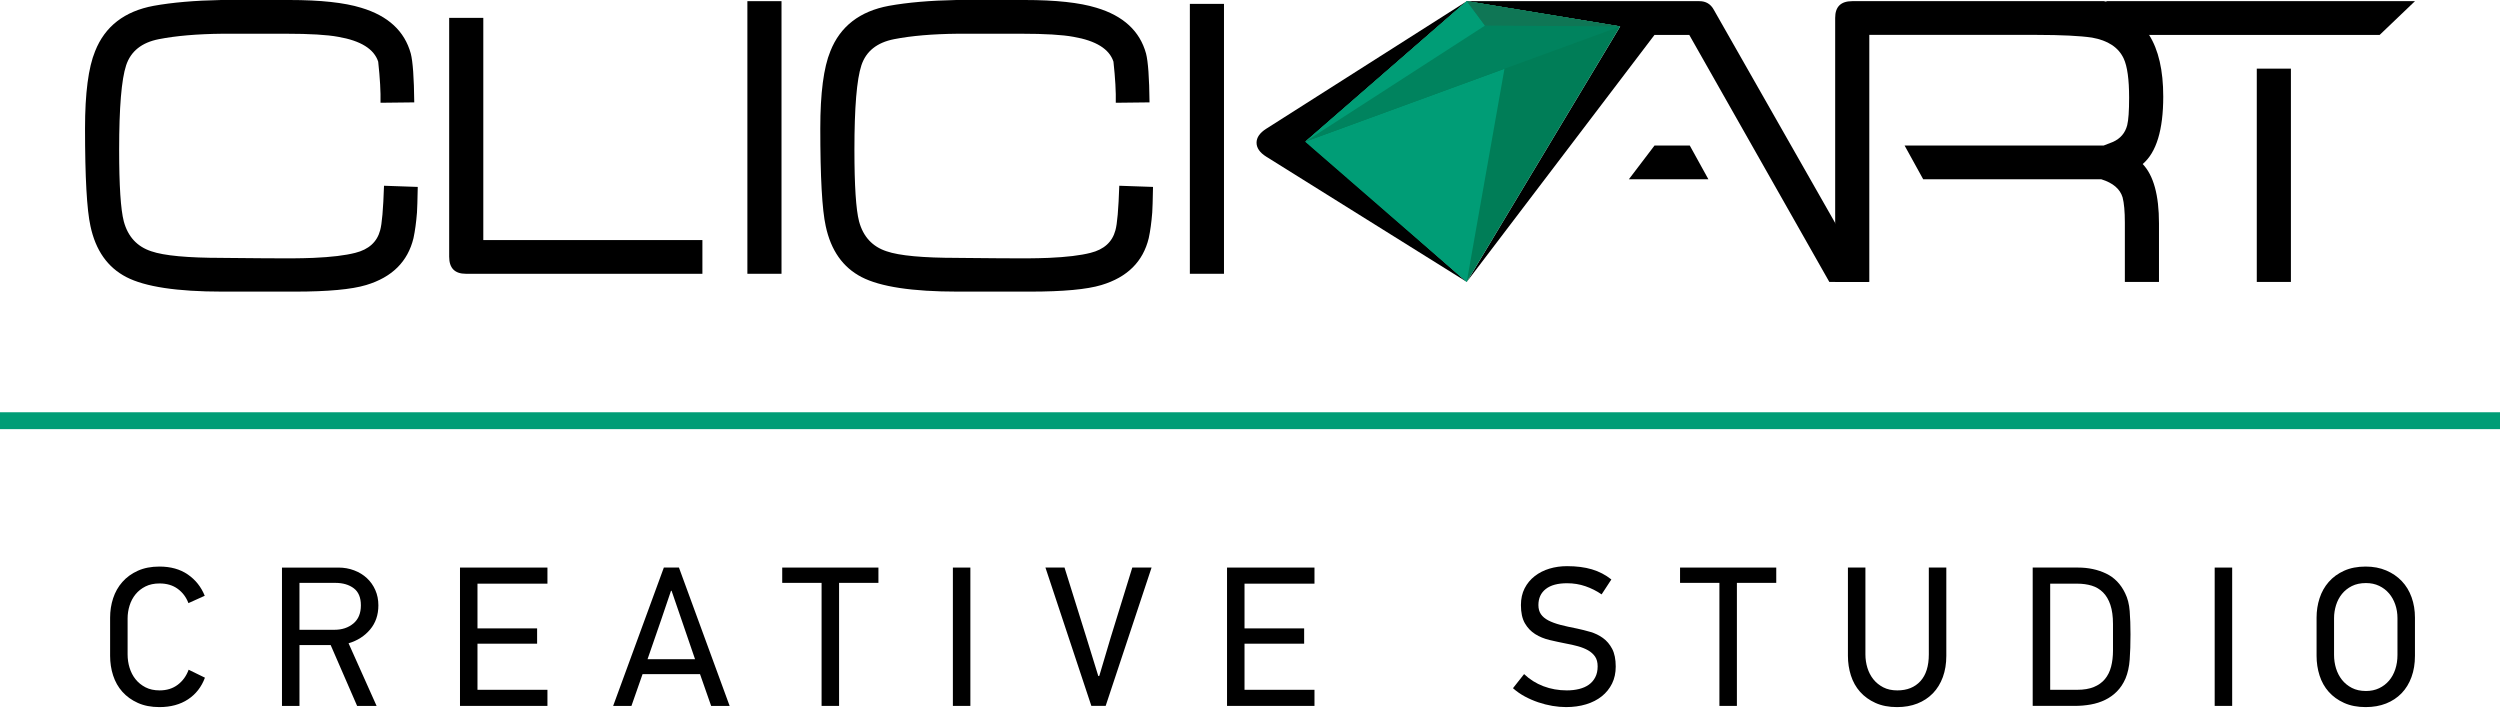
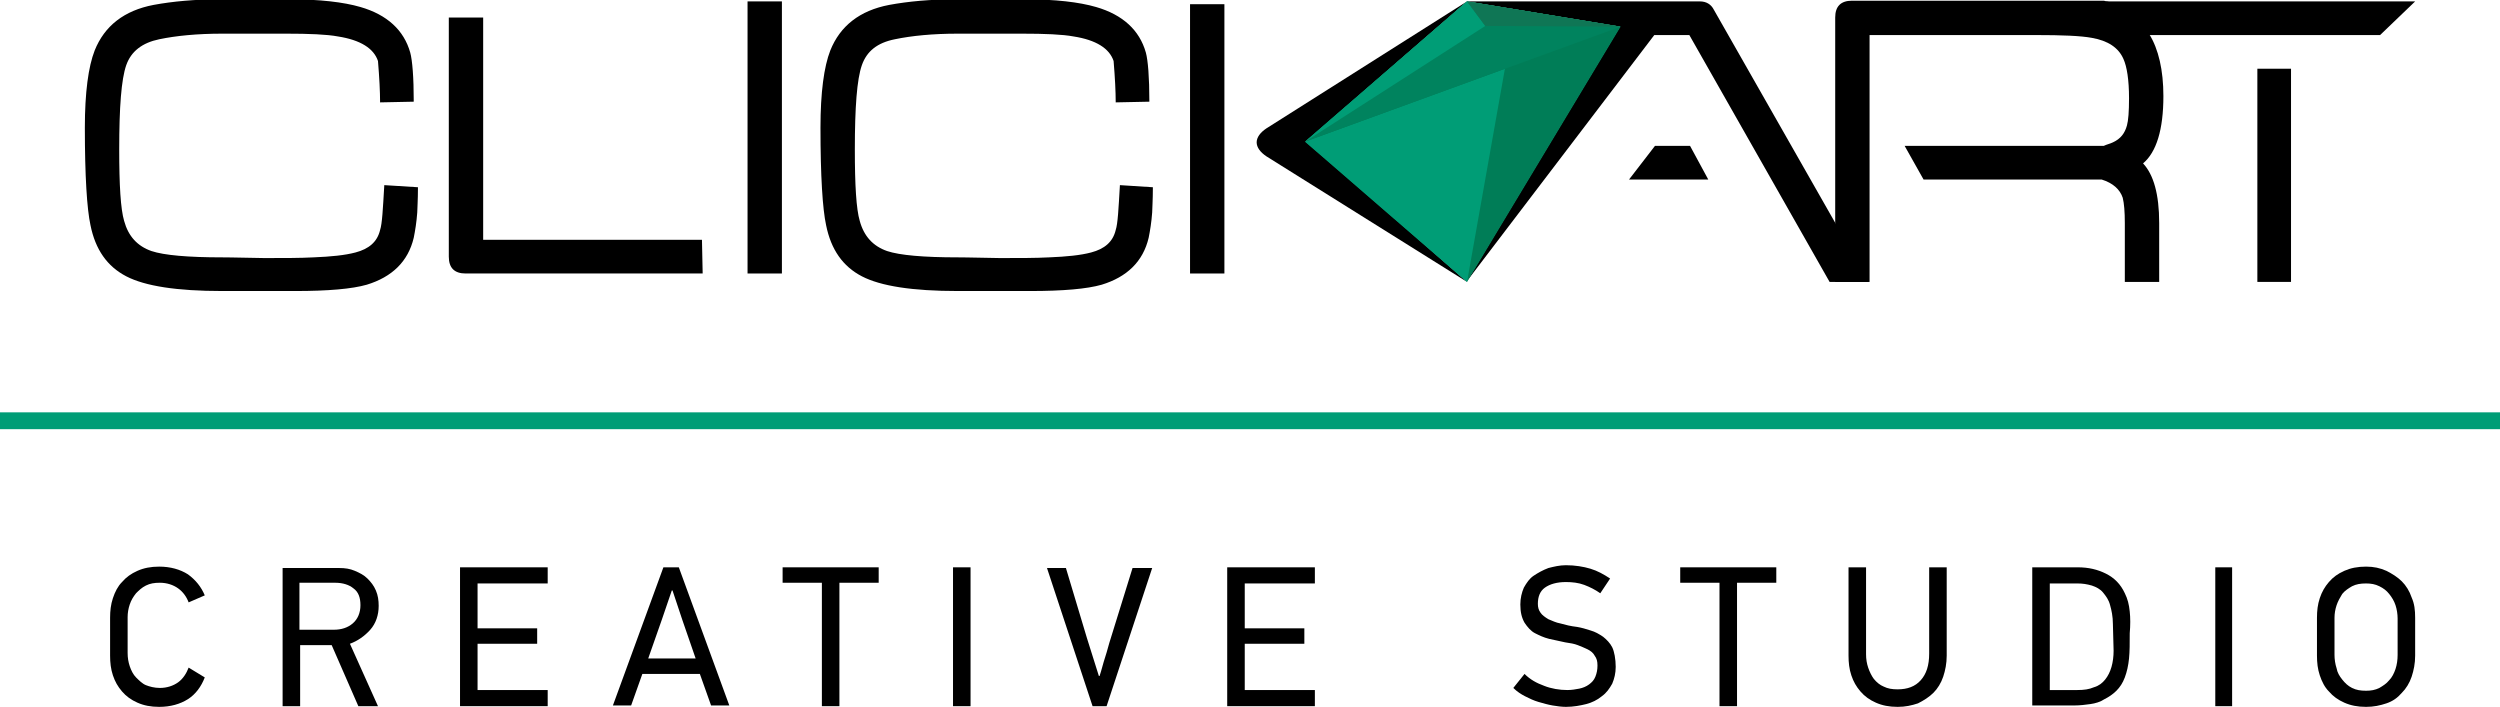
- <svg xmlns="http://www.w3.org/2000/svg" version="1.1" id="Шар_1" x="0px" y="0px" width="356.544px" height="100.844px" viewBox="0 0 356.544 100.844" enable-background="new 0 0 356.544 100.844" xml:space="preserve">
-   <polygon fill-rule="evenodd" clip-rule="evenodd" fill="#009D76" points="356.544,58.795 0,58.795 0,61.202 356.544,61.202   356.544,58.795 " />
-   <path d="M29.227,96.649c-0.492,1.322-1.294,2.354-2.41,3.09c-1.115,0.737-2.476,1.105-4.082,1.105c-1.172,0-2.197-0.198-3.076-0.596  c-0.879-0.396-1.616-0.926-2.207-1.587c-0.59-0.661-1.03-1.437-1.318-2.324c-0.289-0.888-0.43-1.823-0.43-2.807v-5.442  c0-0.964,0.142-1.885,0.43-2.764c0.288-0.879,0.728-1.654,1.318-2.324c0.591-0.672,1.328-1.205,2.207-1.602  c0.879-0.397,1.904-0.596,3.076-0.596c1.606,0,2.958,0.377,4.054,1.133c1.096,0.757,1.899,1.768,2.41,3.033l-2.325,1.049  c-0.321-0.85-0.832-1.53-1.531-2.041c-0.7-0.51-1.559-0.765-2.58-0.765c-0.775,0-1.446,0.142-2.013,0.425s-1.039,0.657-1.417,1.12  c-0.378,0.464-0.662,0.997-0.851,1.602s-0.283,1.22-0.283,1.843v5.131c0,0.662,0.094,1.299,0.283,1.913s0.473,1.157,0.851,1.63  c0.378,0.473,0.85,0.855,1.417,1.148s1.238,0.439,2.013,0.439c1.021,0,1.885-0.27,2.594-0.809c0.709-0.538,1.224-1.252,1.545-2.14  L29.227,96.649L29.227,96.649z" />
-   <path d="M52.787,89.775c0.784-0.936,1.176-2.083,1.176-3.444c0-0.794-0.146-1.521-0.439-2.183s-0.694-1.229-1.205-1.7  c-0.511-0.473-1.115-0.842-1.814-1.105c-0.699-0.266-1.446-0.397-2.239-0.397h-8.051v19.729h2.495V92h4.451l3.77,8.674h2.778  l-3.998-8.93C50.977,91.368,52.002,90.71,52.787,89.775z M42.709,89.817v-6.689h5.103c1.077,0,1.956,0.255,2.636,0.766  c0.68,0.51,1.021,1.322,1.021,2.438c0,1.135-0.359,1.998-1.077,2.594s-1.616,0.893-2.693,0.893H42.709z" />
-   <polygon points="65.603,100.674 65.603,80.945 78.075,80.945 78.075,83.241 68.097,83.241 68.097,89.62 76.601,89.62 76.601,91.801   68.097,91.801 68.097,98.378 78.075,98.378 78.075,100.674 65.603,100.674 " />
-   <path d="M96.83,80.945h-2.154l-7.229,19.729h2.608l1.587-4.535h8.192l1.587,4.535h2.637L96.83,80.945z M92.351,94.012l1.956-5.654  l1.389-4.097h0.085l1.445,4.21l1.899,5.541H92.351z" />
-   <polygon points="119.667,83.127 119.667,100.674 117.172,100.674 117.172,83.127 111.559,83.127 111.559,80.945 125.279,80.945   125.279,83.127 119.667,83.127 " />
-   <polygon points="135.898,100.674 135.898,80.945 138.392,80.945 138.392,100.674 135.898,100.674 " />
-   <path d="M156.779,96.394c0.265-0.907,0.533-1.814,0.809-2.722c0.273-0.906,0.543-1.814,0.807-2.721l3.09-10.007h2.75l-6.548,19.729  h-2.041l-6.548-19.729h2.721l3.146,10.063l1.673,5.414L156.779,96.394L156.779,96.394z" />
-   <polygon points="174.996,100.674 174.996,80.945 187.468,80.945 187.468,83.241 177.49,83.241 177.49,89.62 185.994,89.62   185.994,91.801 177.49,91.801 177.49,98.378 187.468,98.378 187.468,100.674 174.996,100.674 " />
-   <path d="M230.431,95.061c0,0.908-0.174,1.716-0.523,2.424c-0.351,0.709-0.838,1.314-1.461,1.814  c-0.623,0.501-1.369,0.884-2.239,1.148c-0.87,0.264-1.823,0.396-2.862,0.396c-0.624,0-1.271-0.057-1.942-0.17  s-1.342-0.283-2.013-0.51s-1.313-0.506-1.928-0.836c-0.614-0.332-1.176-0.724-1.687-1.178l1.587-2.012  c0.795,0.756,1.711,1.332,2.75,1.729c1.039,0.397,2.154,0.596,3.346,0.596c0.623,0,1.204-0.066,1.742-0.198  c0.539-0.132,1.002-0.336,1.39-0.61c0.388-0.273,0.694-0.628,0.921-1.063s0.34-0.954,0.34-1.559c0-0.567-0.122-1.03-0.367-1.39  c-0.246-0.358-0.577-0.656-0.992-0.893c-0.416-0.236-0.898-0.431-1.446-0.581c-0.548-0.151-1.134-0.283-1.757-0.396  c-0.775-0.152-1.541-0.317-2.297-0.496c-0.756-0.18-1.436-0.459-2.041-0.837s-1.096-0.894-1.475-1.545  c-0.377-0.651-0.566-1.517-0.566-2.594c0-0.907,0.176-1.706,0.529-2.396c0.354-0.689,0.836-1.271,1.445-1.743  s1.309-0.827,2.094-1.063c0.783-0.236,1.62-0.354,2.508-0.354c1.342,0,2.523,0.15,3.544,0.453s1.946,0.785,2.778,1.445l-1.39,2.127  c-0.718-0.492-1.487-0.879-2.31-1.162c-0.822-0.284-1.697-0.426-2.623-0.426c-1.322,0-2.334,0.273-3.033,0.822  c-0.699,0.548-1.049,1.313-1.049,2.296c0,0.511,0.119,0.94,0.354,1.29c0.237,0.35,0.591,0.646,1.059,0.893  c0.473,0.246,1.054,0.459,1.739,0.639c0.689,0.179,1.479,0.354,2.361,0.523c0.624,0.133,1.257,0.293,1.909,0.482  c0.651,0.189,1.243,0.477,1.78,0.864c0.539,0.388,0.975,0.902,1.314,1.545S230.431,94.022,230.431,95.061L230.431,95.061z" />
-   <polygon points="247.712,83.127 247.712,100.674 245.218,100.674 245.218,83.127 239.605,83.127 239.605,80.945 253.325,80.945   253.325,83.127 247.712,83.127 " />
-   <path d="M277.579,80.945v12.586c0,1.115-0.165,2.126-0.495,3.033c-0.332,0.907-0.805,1.677-1.418,2.311  c-0.615,0.633-1.352,1.12-2.211,1.46c-0.86,0.34-1.828,0.51-2.906,0.51c-1.172,0-2.197-0.198-3.076-0.596  c-0.878-0.396-1.61-0.926-2.196-1.587c-0.585-0.661-1.021-1.437-1.304-2.324s-0.426-1.823-0.426-2.807V80.945h2.494v12.388  c0,0.662,0.096,1.299,0.284,1.913s0.472,1.157,0.847,1.63c0.377,0.473,0.85,0.855,1.412,1.148c0.566,0.293,1.237,0.439,2.008,0.439  c1.394,0,2.49-0.439,3.293-1.318c0.799-0.879,1.199-2.149,1.199-3.813V80.945H277.579L277.579,80.945z" />
-   <path d="M303.732,87.153c-0.076-0.982-0.293-1.833-0.652-2.551c-0.623-1.305-1.531-2.24-2.721-2.807  c-1.191-0.567-2.523-0.851-3.997-0.851h-6.464v19.729h5.982c0.793,0,1.559-0.066,2.295-0.198c0.738-0.132,1.418-0.35,2.041-0.652  c0.624-0.302,1.187-0.704,1.688-1.204c0.5-0.502,0.912-1.12,1.232-1.857c0.322-0.775,0.52-1.672,0.596-2.693  c0.076-1.02,0.113-2.22,0.113-3.6C303.845,89.241,303.808,88.135,303.732,87.153z M301.351,92.766c0,0.85-0.09,1.62-0.27,2.31  c-0.18,0.69-0.473,1.28-0.879,1.772c-0.406,0.49-0.936,0.869-1.588,1.133c-0.651,0.266-1.44,0.397-2.367,0.397h-3.855V83.241h3.855  c0.757,0,1.446,0.094,2.07,0.283c0.623,0.189,1.162,0.51,1.615,0.964s0.804,1.049,1.049,1.786c0.246,0.737,0.369,1.645,0.369,2.721  V92.766z" />
-   <polygon points="315.853,100.674 315.853,80.945 318.347,80.945 318.347,100.674 315.853,100.674 " />
-   <path d="M343.935,85.182c-0.322-0.896-0.789-1.668-1.404-2.311c-0.613-0.643-1.355-1.147-2.225-1.516  c-0.869-0.369-1.843-0.553-2.92-0.553c-1.172,0-2.197,0.198-3.076,0.596c-0.879,0.396-1.611,0.93-2.197,1.602  c-0.585,0.67-1.02,1.445-1.303,2.324c-0.284,0.879-0.426,1.8-0.426,2.764v5.442c0,0.983,0.142,1.919,0.426,2.807  c0.283,0.888,0.718,1.663,1.303,2.324c0.586,0.661,1.318,1.19,2.197,1.587c0.879,0.397,1.904,0.596,3.076,0.596  c1.077,0,2.045-0.17,2.905-0.51s1.597-0.827,2.212-1.46c0.613-0.634,1.086-1.403,1.416-2.311c0.332-0.907,0.496-1.918,0.496-3.033  v-5.442C344.416,87.049,344.255,86.081,343.935,85.182z M341.921,93.409c0,0.736-0.104,1.422-0.312,2.045  c-0.208,0.624-0.501,1.162-0.888,1.615c-0.389,0.459-0.861,0.818-1.414,1.082c-0.557,0.266-1.18,0.397-1.879,0.397  c-0.771,0-1.441-0.146-2.008-0.439c-0.563-0.293-1.035-0.676-1.414-1.153c-0.373-0.473-0.656-1.016-0.846-1.629  c-0.188-0.615-0.283-1.258-0.283-1.918v-5.254c0-0.624,0.096-1.242,0.283-1.848c0.189-0.605,0.473-1.139,0.846-1.602  c0.379-0.468,0.852-0.842,1.414-1.125c0.566-0.283,1.236-0.425,2.008-0.425c0.699,0,1.322,0.132,1.879,0.397  c0.553,0.264,1.025,0.623,1.414,1.082c0.387,0.453,0.68,0.982,0.888,1.587s0.312,1.252,0.312,1.933V93.409z" />
-   <polygon points="174.561,39.046 169.695,39.046 169.695,0.553 174.561,0.553 174.561,39.046 " />
-   <path d="M164.44,26.658c-0.036,1.917-0.073,3.134-0.11,3.65c-0.111,1.401-0.276,2.618-0.498,3.65  c-0.811,3.355-3.061,5.586-6.747,6.692c-2.065,0.626-5.457,0.94-10.177,0.94h-10.342c-6.453,0-11.016-0.691-13.688-2.074  c-2.673-1.382-4.378-3.807-5.116-7.272c-0.516-2.323-0.774-6.969-0.774-13.937c0-5.015,0.479-8.684,1.438-11.006  c1.401-3.54,4.186-5.697,8.352-6.471c2.654-0.479,5.862-0.756,9.623-0.83c-0.479,0,2.766,0,9.734,0  c4.424,0,7.834,0.369,10.231,1.106c3.835,1.143,6.194,3.318,7.079,6.526c0.295,1.143,0.461,3.466,0.498,6.969l-4.813,0.055  c0.037-1.549-0.073-3.503-0.332-5.863c-0.59-1.806-2.488-2.986-5.695-3.54c-1.586-0.295-4.057-0.442-7.412-0.442  c-7.484,0-10.525,0-9.125,0c-3.576,0.037-6.591,0.295-9.043,0.774c-2.451,0.479-4.01,1.724-4.674,3.733  c-0.663,2.009-0.994,6.019-0.994,12.029c0,5.125,0.221,8.536,0.663,10.232c0.59,2.175,1.899,3.595,3.927,4.259  c1.807,0.626,5.18,0.94,10.121,0.94c-0.332,0,1.678,0.019,6.028,0.055c2.802,0.037,5.125,0.019,6.968-0.055  c2.545-0.111,4.535-0.35,5.975-0.719c1.916-0.479,3.096-1.548,3.539-3.208c0.258-0.885,0.442-3.005,0.553-6.36L164.44,26.658  L164.44,26.658z" />
-   <polygon points="111.457,39.046 106.59,39.046 106.59,0.166 111.457,0.166 111.457,39.046 " />
-   <path d="M100.174,39.046H66.438c-1.585,0-2.378-0.812-2.378-2.434V2.544h4.867v31.691h31.248V39.046L100.174,39.046z" />
-   <path d="M59.579,26.658c-0.037,1.917-0.073,3.134-0.11,3.65c-0.111,1.401-0.276,2.618-0.498,3.65  c-0.811,3.355-3.06,5.586-6.747,6.692c-2.065,0.626-5.457,0.94-10.176,0.94H31.705c-6.453,0-11.016-0.691-13.688-2.074  c-2.673-1.382-4.378-3.807-5.116-7.272c-0.516-2.323-0.774-6.969-0.774-13.937c0-5.015,0.479-8.684,1.438-11.006  c1.401-3.54,4.185-5.697,8.351-6.471C24.57,0.35,27.778,0.074,31.539,0c-0.479,0,2.766,0,9.733,0c4.425,0,7.836,0.369,10.232,1.106  c3.834,1.143,6.194,3.318,7.079,6.526c0.295,1.143,0.46,3.466,0.498,6.969l-4.812,0.055c0.037-1.549-0.074-3.503-0.332-5.863  c-0.59-1.806-2.489-2.986-5.697-3.54c-1.585-0.295-4.056-0.442-7.411-0.442c-7.485,0-10.527,0-9.125,0  c-3.577,0.037-6.591,0.295-9.043,0.774s-4.01,1.724-4.673,3.733c-0.664,2.009-0.996,6.019-0.996,12.029  c0,5.125,0.221,8.536,0.664,10.232c0.59,2.175,1.899,3.595,3.927,4.259c1.807,0.626,5.18,0.94,10.121,0.94  c-0.332,0,1.678,0.019,6.028,0.055c2.802,0.037,5.125,0.019,6.969-0.055c2.544-0.111,4.535-0.35,5.973-0.719  c1.917-0.479,3.098-1.548,3.54-3.208c0.258-0.885,0.442-3.005,0.553-6.36L59.579,26.658L59.579,26.658z" />
-   <polygon points="326.724,40.208 321.857,40.208 321.857,9.789 326.724,9.789 326.724,40.208 " />
-   <path d="M209.199,0.166l-22.895,19.942l22.879,20.099l-28.594-17.864c-0.928-0.58-1.383-1.253-1.383-1.991  c0-0.737,0.46-1.404,1.383-1.991L209.199,0.166L209.199,0.166z" />
-   <polygon points="243.648,25.57 232.303,25.57 235.96,20.759 240.994,20.759 243.648,25.57 " />
-   <path d="M209.199,0.166h25.369h3.9h3.898c0.922,0,1.604,0.405,2.047,1.217l22.101,38.825h-5.62l-19.975-35.23h-4.959l-26.777,35.23  l21.885-36.441L209.199,0.166L209.199,0.166z" />
-   <path d="M261.728,30.545V2.544c0-1.585,0.811-2.378,2.434-2.378h19.561h16.335c0,0,2.532,0.501,3.75,1.621  c1.541,1.417,2.688,3.19,2.688,3.19c1.348,2.131,2.021,5.062,2.021,8.794c0,4.756-0.977,7.964-2.932,9.623  c1.549,1.622,2.324,4.443,2.324,8.462v8.351h-4.867c0-0.7,0-3.079,0-4.812c0-1.622,0-2.839,0-3.65c0-1.586-0.111-2.784-0.322-3.595  c-0.365-1.203-1.367-2.063-3.035-2.581h-25.402l-2.654-4.812h28.385c0.447-0.177,0.891-0.349,1.333-0.517  c1.06-0.479,1.742-1.272,2.028-2.378c0.184-0.737,0.275-2.046,0.275-3.926c0-2.618-0.258-4.48-0.773-5.586  c-0.738-1.586-2.24-2.582-4.518-2.987c-1.705-0.254-4.35-0.383-7.939-0.387h-6.697h-17.127v35.23h-4.867V30.545z" />
-   <polygon points="300.348,0.166 288.879,0.166 344.417,0.166 339.384,4.978 305.348,4.978 " />
+ <svg xmlns="http://www.w3.org/2000/svg" version="1.1" id="Шар_1" x="0px" y="0px" viewBox="0 0 356.5 100.8" enable-background="new 0 0 356.5 100.8" xml:space="preserve">
+   <polygon fill="#009D76" points="356.5,58.8 0,58.8 0,61.2 356.5,61.2 " />
+   <path d="M29.2,96.6c-0.5,1.3-1.3,2.4-2.4,3.1c-1.1,0.7-2.5,1.1-4.1,1.1c-1.2,0-2.2-0.2-3.1-0.6c-0.9-0.4-1.6-0.9-2.2-1.6  c-0.6-0.7-1-1.4-1.3-2.3c-0.3-0.9-0.4-1.8-0.4-2.8v-5.4c0-1,0.1-1.9,0.4-2.8s0.7-1.7,1.3-2.3c0.6-0.7,1.3-1.2,2.2-1.6  c0.9-0.4,1.9-0.6,3.1-0.6c1.6,0,3,0.4,4.1,1.1c1.1,0.8,1.9,1.8,2.4,3l-2.3,1c-0.3-0.8-0.8-1.5-1.5-2c-0.7-0.5-1.6-0.8-2.6-0.8  c-0.8,0-1.4,0.1-2,0.4s-1,0.7-1.4,1.1c-0.4,0.5-0.7,1-0.9,1.6s-0.3,1.2-0.3,1.8v5.1c0,0.7,0.1,1.3,0.3,1.9s0.5,1.2,0.9,1.6  s0.9,0.9,1.4,1.1s1.2,0.4,2,0.4c1,0,1.9-0.3,2.6-0.8c0.7-0.5,1.2-1.3,1.5-2.1L29.2,96.6L29.2,96.6z" />
+   <path d="M52.8,89.8c0.8-0.9,1.2-2.1,1.2-3.4c0-0.8-0.1-1.5-0.4-2.2s-0.7-1.2-1.2-1.7c-0.5-0.5-1.1-0.8-1.8-1.1  c-0.7-0.3-1.4-0.4-2.2-0.4h-8.1v19.7h2.5V92h4.5l3.8,8.7h2.8l-4-8.9C51,91.4,52,90.7,52.8,89.8z M42.7,89.8v-6.7h5.1  c1.1,0,2,0.3,2.6,0.8c0.7,0.5,1,1.3,1,2.4c0,1.1-0.4,2-1.1,2.6s-1.6,0.9-2.7,0.9L42.7,89.8L42.7,89.8z" />
+   <polygon points="65.6,100.7 65.6,80.9 78.1,80.9 78.1,83.2 68.1,83.2 68.1,89.6 76.6,89.6 76.6,91.8 68.1,91.8 68.1,98.4 78.1,98.4   78.1,100.7 " />
+   <path d="M96.8,80.9h-2.2l-7.2,19.7h2.6l1.6-4.5h8.2l1.6,4.5h2.6L96.8,80.9z M92.4,94l2-5.7l1.4-4.1h0.1l1.4,4.2l1.9,5.5H92.4z" />
+   <polygon points="119.7,83.1 119.7,100.7 117.2,100.7 117.2,83.1 111.6,83.1 111.6,80.9 125.3,80.9 125.3,83.1 " />
+   <polygon points="135.9,100.7 135.9,80.9 138.4,80.9 138.4,100.7 " />
+   <path d="M156.8,96.4c0.3-0.9,0.5-1.8,0.8-2.7c0.3-0.9,0.5-1.8,0.8-2.7l3.1-10h2.8l-6.5,19.7h-2l-6.5-19.7h2.7L155,91l1.7,5.4  L156.8,96.4L156.8,96.4z" />
+   <polygon points="175,100.7 175,80.9 187.5,80.9 187.5,83.2 177.5,83.2 177.5,89.6 186,89.6 186,91.8 177.5,91.8 177.5,98.4   187.5,98.4 187.5,100.7 " />
+   <path d="M230.4,95.1c0,0.9-0.2,1.7-0.5,2.4c-0.4,0.7-0.8,1.3-1.5,1.8c-0.6,0.5-1.4,0.9-2.2,1.1s-1.8,0.4-2.9,0.4  c-0.6,0-1.3-0.1-1.9-0.2s-1.3-0.3-2-0.5s-1.3-0.5-1.9-0.8c-0.6-0.3-1.2-0.7-1.7-1.2l1.6-2c0.8,0.8,1.7,1.3,2.8,1.7  c1,0.4,2.2,0.6,3.3,0.6c0.6,0,1.2-0.1,1.7-0.2c0.5-0.1,1-0.3,1.4-0.6c0.4-0.3,0.7-0.6,0.9-1.1s0.3-1,0.3-1.6c0-0.6-0.1-1-0.4-1.4  c-0.2-0.4-0.6-0.7-1-0.9c-0.4-0.2-0.9-0.4-1.4-0.6c-0.5-0.2-1.1-0.3-1.8-0.4c-0.8-0.2-1.5-0.3-2.3-0.5c-0.8-0.2-1.4-0.5-2-0.8  s-1.1-0.9-1.5-1.5c-0.4-0.7-0.6-1.5-0.6-2.6c0-0.9,0.2-1.7,0.5-2.4c0.4-0.7,0.8-1.3,1.4-1.7s1.3-0.8,2.1-1.1  c0.8-0.2,1.6-0.4,2.5-0.4c1.3,0,2.5,0.2,3.5,0.5s1.9,0.8,2.8,1.4l-1.4,2.1c-0.7-0.5-1.5-0.9-2.3-1.2c-0.8-0.3-1.7-0.4-2.6-0.4  c-1.3,0-2.3,0.3-3,0.8c-0.7,0.5-1,1.3-1,2.3c0,0.5,0.1,0.9,0.4,1.3c0.2,0.3,0.6,0.6,1.1,0.9c0.5,0.2,1.1,0.5,1.7,0.6  c0.7,0.2,1.5,0.4,2.4,0.5c0.6,0.1,1.3,0.3,1.9,0.5c0.7,0.2,1.2,0.5,1.8,0.9c0.5,0.4,1,0.9,1.3,1.5S230.4,94,230.4,95.1L230.4,95.1z" />
+   <polygon points="247.7,83.1 247.7,100.7 245.2,100.7 245.2,83.1 239.6,83.1 239.6,80.9 253.3,80.9 253.3,83.1 " />
+   <path d="M277.6,80.9v12.6c0,1.1-0.2,2.1-0.5,3c-0.3,0.9-0.8,1.7-1.4,2.3c-0.6,0.6-1.4,1.1-2.2,1.5c-0.9,0.3-1.8,0.5-2.9,0.5  c-1.2,0-2.2-0.2-3.1-0.6c-0.9-0.4-1.6-0.9-2.2-1.6c-0.6-0.7-1-1.4-1.3-2.3s-0.4-1.8-0.4-2.8V80.9h2.5v12.4c0,0.7,0.1,1.3,0.3,1.9  s0.5,1.2,0.8,1.6c0.4,0.5,0.9,0.9,1.4,1.1c0.6,0.3,1.2,0.4,2,0.4c1.4,0,2.5-0.4,3.3-1.3c0.8-0.9,1.2-2.1,1.2-3.8V80.9H277.6  L277.6,80.9z" />
+   <path d="M303.7,87.2c-0.1-1-0.3-1.8-0.7-2.6c-0.6-1.3-1.5-2.2-2.7-2.8c-1.2-0.6-2.5-0.9-4-0.9h-6.5v19.7h6c0.8,0,1.6-0.1,2.3-0.2  c0.7-0.1,1.4-0.3,2-0.7c0.6-0.3,1.2-0.7,1.7-1.2c0.5-0.5,0.9-1.1,1.2-1.9c0.3-0.8,0.5-1.7,0.6-2.7c0.1-1,0.1-2.2,0.1-3.6  C303.8,89.2,303.8,88.1,303.7,87.2z M301.4,92.8c0,0.8-0.1,1.6-0.3,2.3c-0.2,0.7-0.5,1.3-0.9,1.8c-0.4,0.5-0.9,0.9-1.6,1.1  c-0.7,0.3-1.4,0.4-2.4,0.4h-3.9V83.2h3.9c0.8,0,1.4,0.1,2.1,0.3c0.6,0.2,1.2,0.5,1.6,1s0.8,1,1,1.8c0.2,0.7,0.4,1.6,0.4,2.7  L301.4,92.8L301.4,92.8z" />
+   <polygon points="315.9,100.7 315.9,80.9 318.3,80.9 318.3,100.7 " />
+   <path d="M343.9,85.2c-0.3-0.9-0.8-1.7-1.4-2.3c-0.6-0.6-1.4-1.1-2.2-1.5c-0.9-0.4-1.8-0.6-2.9-0.6c-1.2,0-2.2,0.2-3.1,0.6  c-0.9,0.4-1.6,0.9-2.2,1.6c-0.6,0.7-1,1.4-1.3,2.3c-0.3,0.9-0.4,1.8-0.4,2.8v5.4c0,1,0.1,1.9,0.4,2.8c0.3,0.9,0.7,1.7,1.3,2.3  c0.6,0.7,1.3,1.2,2.2,1.6c0.9,0.4,1.9,0.6,3.1,0.6c1.1,0,2-0.2,2.9-0.5s1.6-0.8,2.2-1.5c0.6-0.6,1.1-1.4,1.4-2.3  c0.3-0.9,0.5-1.9,0.5-3v-5.4C344.4,87,344.3,86.1,343.9,85.2z M341.9,93.4c0,0.7-0.1,1.4-0.3,2c-0.2,0.6-0.5,1.2-0.9,1.6  c-0.4,0.5-0.9,0.8-1.4,1.1c-0.6,0.3-1.2,0.4-1.9,0.4c-0.8,0-1.4-0.1-2-0.4c-0.6-0.3-1-0.7-1.4-1.2c-0.4-0.5-0.7-1-0.8-1.6  c-0.2-0.6-0.3-1.3-0.3-1.9v-5.3c0-0.6,0.1-1.2,0.3-1.8c0.2-0.6,0.5-1.1,0.8-1.6c0.4-0.5,0.9-0.8,1.4-1.1c0.6-0.3,1.2-0.4,2-0.4  c0.7,0,1.3,0.1,1.9,0.4c0.6,0.3,1,0.6,1.4,1.1c0.4,0.5,0.7,1,0.9,1.6s0.3,1.3,0.3,1.9V93.4z" />
+   <polygon points="174.6,39 169.7,39 169.7,0.6 174.6,0.6 " />
+   <path d="M164.4,26.7c0,1.9-0.1,3.1-0.1,3.6c-0.1,1.4-0.3,2.6-0.5,3.6c-0.8,3.4-3.1,5.6-6.7,6.7c-2.1,0.6-5.5,0.9-10.2,0.9h-10.3  c-6.5,0-11-0.7-13.7-2.1c-2.7-1.4-4.4-3.8-5.1-7.3c-0.5-2.3-0.8-7-0.8-13.9c0-5,0.5-8.7,1.4-11c1.4-3.5,4.2-5.7,8.4-6.5  c2.7-0.5,5.9-0.8,9.6-0.8c-0.5,0,2.8,0,9.7,0c4.4,0,7.8,0.4,10.2,1.1c3.8,1.1,6.2,3.3,7.1,6.5c0.3,1.1,0.5,3.5,0.5,7l-4.8,0.1  c0-1.5-0.1-3.5-0.3-5.9c-0.6-1.8-2.5-3-5.7-3.5c-1.6-0.3-4.1-0.4-7.4-0.4c-7.5,0-10.5,0-9.1,0c-3.6,0-6.6,0.3-9,0.8  c-2.5,0.5-4,1.7-4.7,3.7c-0.7,2-1,6-1,12c0,5.1,0.2,8.5,0.7,10.2c0.6,2.2,1.9,3.6,3.9,4.3c1.8,0.6,5.2,0.9,10.1,0.9  c-0.3,0,1.7,0,6,0.1c2.8,0,5.1,0,7-0.1c2.5-0.1,4.5-0.3,6-0.7c1.9-0.5,3.1-1.5,3.5-3.2c0.3-0.9,0.4-3,0.6-6.4L164.4,26.7L164.4,26.7  z" />
+   <polygon points="111.5,39 106.6,39 106.6,0.2 111.5,0.2 " />
+   <path d="M100.2,39H66.4c-1.6,0-2.4-0.8-2.4-2.4V2.5h4.9v31.7h31.2L100.2,39L100.2,39z" />
+   <path d="M59.6,26.7c0,1.9-0.1,3.1-0.1,3.6c-0.1,1.4-0.3,2.6-0.5,3.6c-0.8,3.4-3.1,5.6-6.7,6.7c-2.1,0.6-5.5,0.9-10.2,0.9H31.7  c-6.5,0-11-0.7-13.7-2.1c-2.7-1.4-4.4-3.8-5.1-7.3c-0.5-2.3-0.8-7-0.8-13.9c0-5,0.5-8.7,1.4-11c1.4-3.5,4.2-5.7,8.4-6.5  c2.7-0.5,5.9-0.8,9.6-0.8c-0.5,0,2.8,0,9.7,0c4.4,0,7.8,0.4,10.2,1.1c3.8,1.1,6.2,3.3,7.1,6.5c0.3,1.1,0.5,3.5,0.5,7l-4.8,0.1  c0-1.5-0.1-3.5-0.3-5.9c-0.6-1.8-2.5-3-5.7-3.5c-1.6-0.3-4.1-0.4-7.4-0.4c-7.5,0-10.5,0-9.1,0c-3.6,0-6.6,0.3-9,0.8s-4,1.7-4.7,3.7  c-0.7,2-1,6-1,12c0,5.1,0.2,8.5,0.7,10.2c0.6,2.2,1.9,3.6,3.9,4.3c1.8,0.6,5.2,0.9,10.1,0.9c-0.3,0,1.7,0,6,0.1c2.8,0,5.1,0,7-0.1  c2.5-0.1,4.5-0.3,6-0.7c1.9-0.5,3.1-1.5,3.5-3.2c0.3-0.9,0.4-3,0.6-6.4L59.6,26.7L59.6,26.7z" />
+   <polygon points="326.7,40.2 321.9,40.2 321.9,9.8 326.7,9.8 " />
+   <path d="M209.2,0.2l-22.9,19.9l22.9,20.1l-28.6-17.9c-0.9-0.6-1.4-1.3-1.4-2c0-0.7,0.5-1.4,1.4-2L209.2,0.2L209.2,0.2z" />
+   <polygon points="243.6,25.6 232.3,25.6 236,20.8 241,20.8 " />
+   <path d="M209.2,0.2h25.4h3.9h3.9c0.9,0,1.6,0.4,2,1.2l22.1,38.8h-5.6L240.9,5h-5l-26.8,35.2l21.9-36.4L209.2,0.2L209.2,0.2z" />
+   <path d="M261.7,30.5v-28c0-1.6,0.8-2.4,2.4-2.4h19.6h16.3c0,0,2.5,0.5,3.8,1.6c1.5,1.4,2.7,3.2,2.7,3.2c1.3,2.1,2,5.1,2,8.8  c0,4.8-1,8-2.9,9.6c1.5,1.6,2.3,4.4,2.3,8.5v8.4H303c0-0.7,0-3.1,0-4.8c0-1.6,0-2.8,0-3.6c0-1.6-0.1-2.8-0.3-3.6  c-0.4-1.2-1.4-2.1-3-2.6h-25.4l-2.7-4.8H300c0.4-0.2,0.9-0.3,1.3-0.5c1.1-0.5,1.7-1.3,2-2.4c0.2-0.7,0.3-2,0.3-3.9  c0-2.6-0.3-4.5-0.8-5.6c-0.7-1.6-2.2-2.6-4.5-3C296.7,5.1,294,5,290.4,5h-6.7h-17.1v35.2h-4.9L261.7,30.5L261.7,30.5z" />
+   <polygon points="300.3,0.2 288.9,0.2 344.4,0.2 339.4,5 305.3,5 " />
  <g>
-     <polygon fill="#007D57" points="186.15,20.204 209.199,0.166 231.068,3.766 209.183,40.208  " />
-     <polygon fill="#009D76" points="186.15,20.204 214.564,9.806 209.183,40.208  " />
-     <polygon fill="#00835E" points="186.15,20.204 209.199,0.166 231.068,3.766  " />
-     <polygon fill="#009D76" points="186.15,20.204 209.199,0.166 211.783,3.65  " />
-     <polygon fill="#0F7655" points="211.783,3.65 209.199,0.166 231.068,3.766  " />
+     <polygon fill="#007D57" points="186.1,20.2 209.2,0.2 231.1,3.8 209.2,40.2  " />
+     <polygon fill="#009D76" points="186.1,20.2 214.6,9.8 209.2,40.2  " />
+     <polygon fill="#00835E" points="186.1,20.2 209.2,0.2 231.1,3.8  " />
+     <polygon fill="#009D76" points="186.1,20.2 209.2,0.2 211.8,3.7  " />
+     <polygon fill="#0F7655" points="211.8,3.7 209.2,0.2 231.1,3.8  " />
  </g>
</svg>
